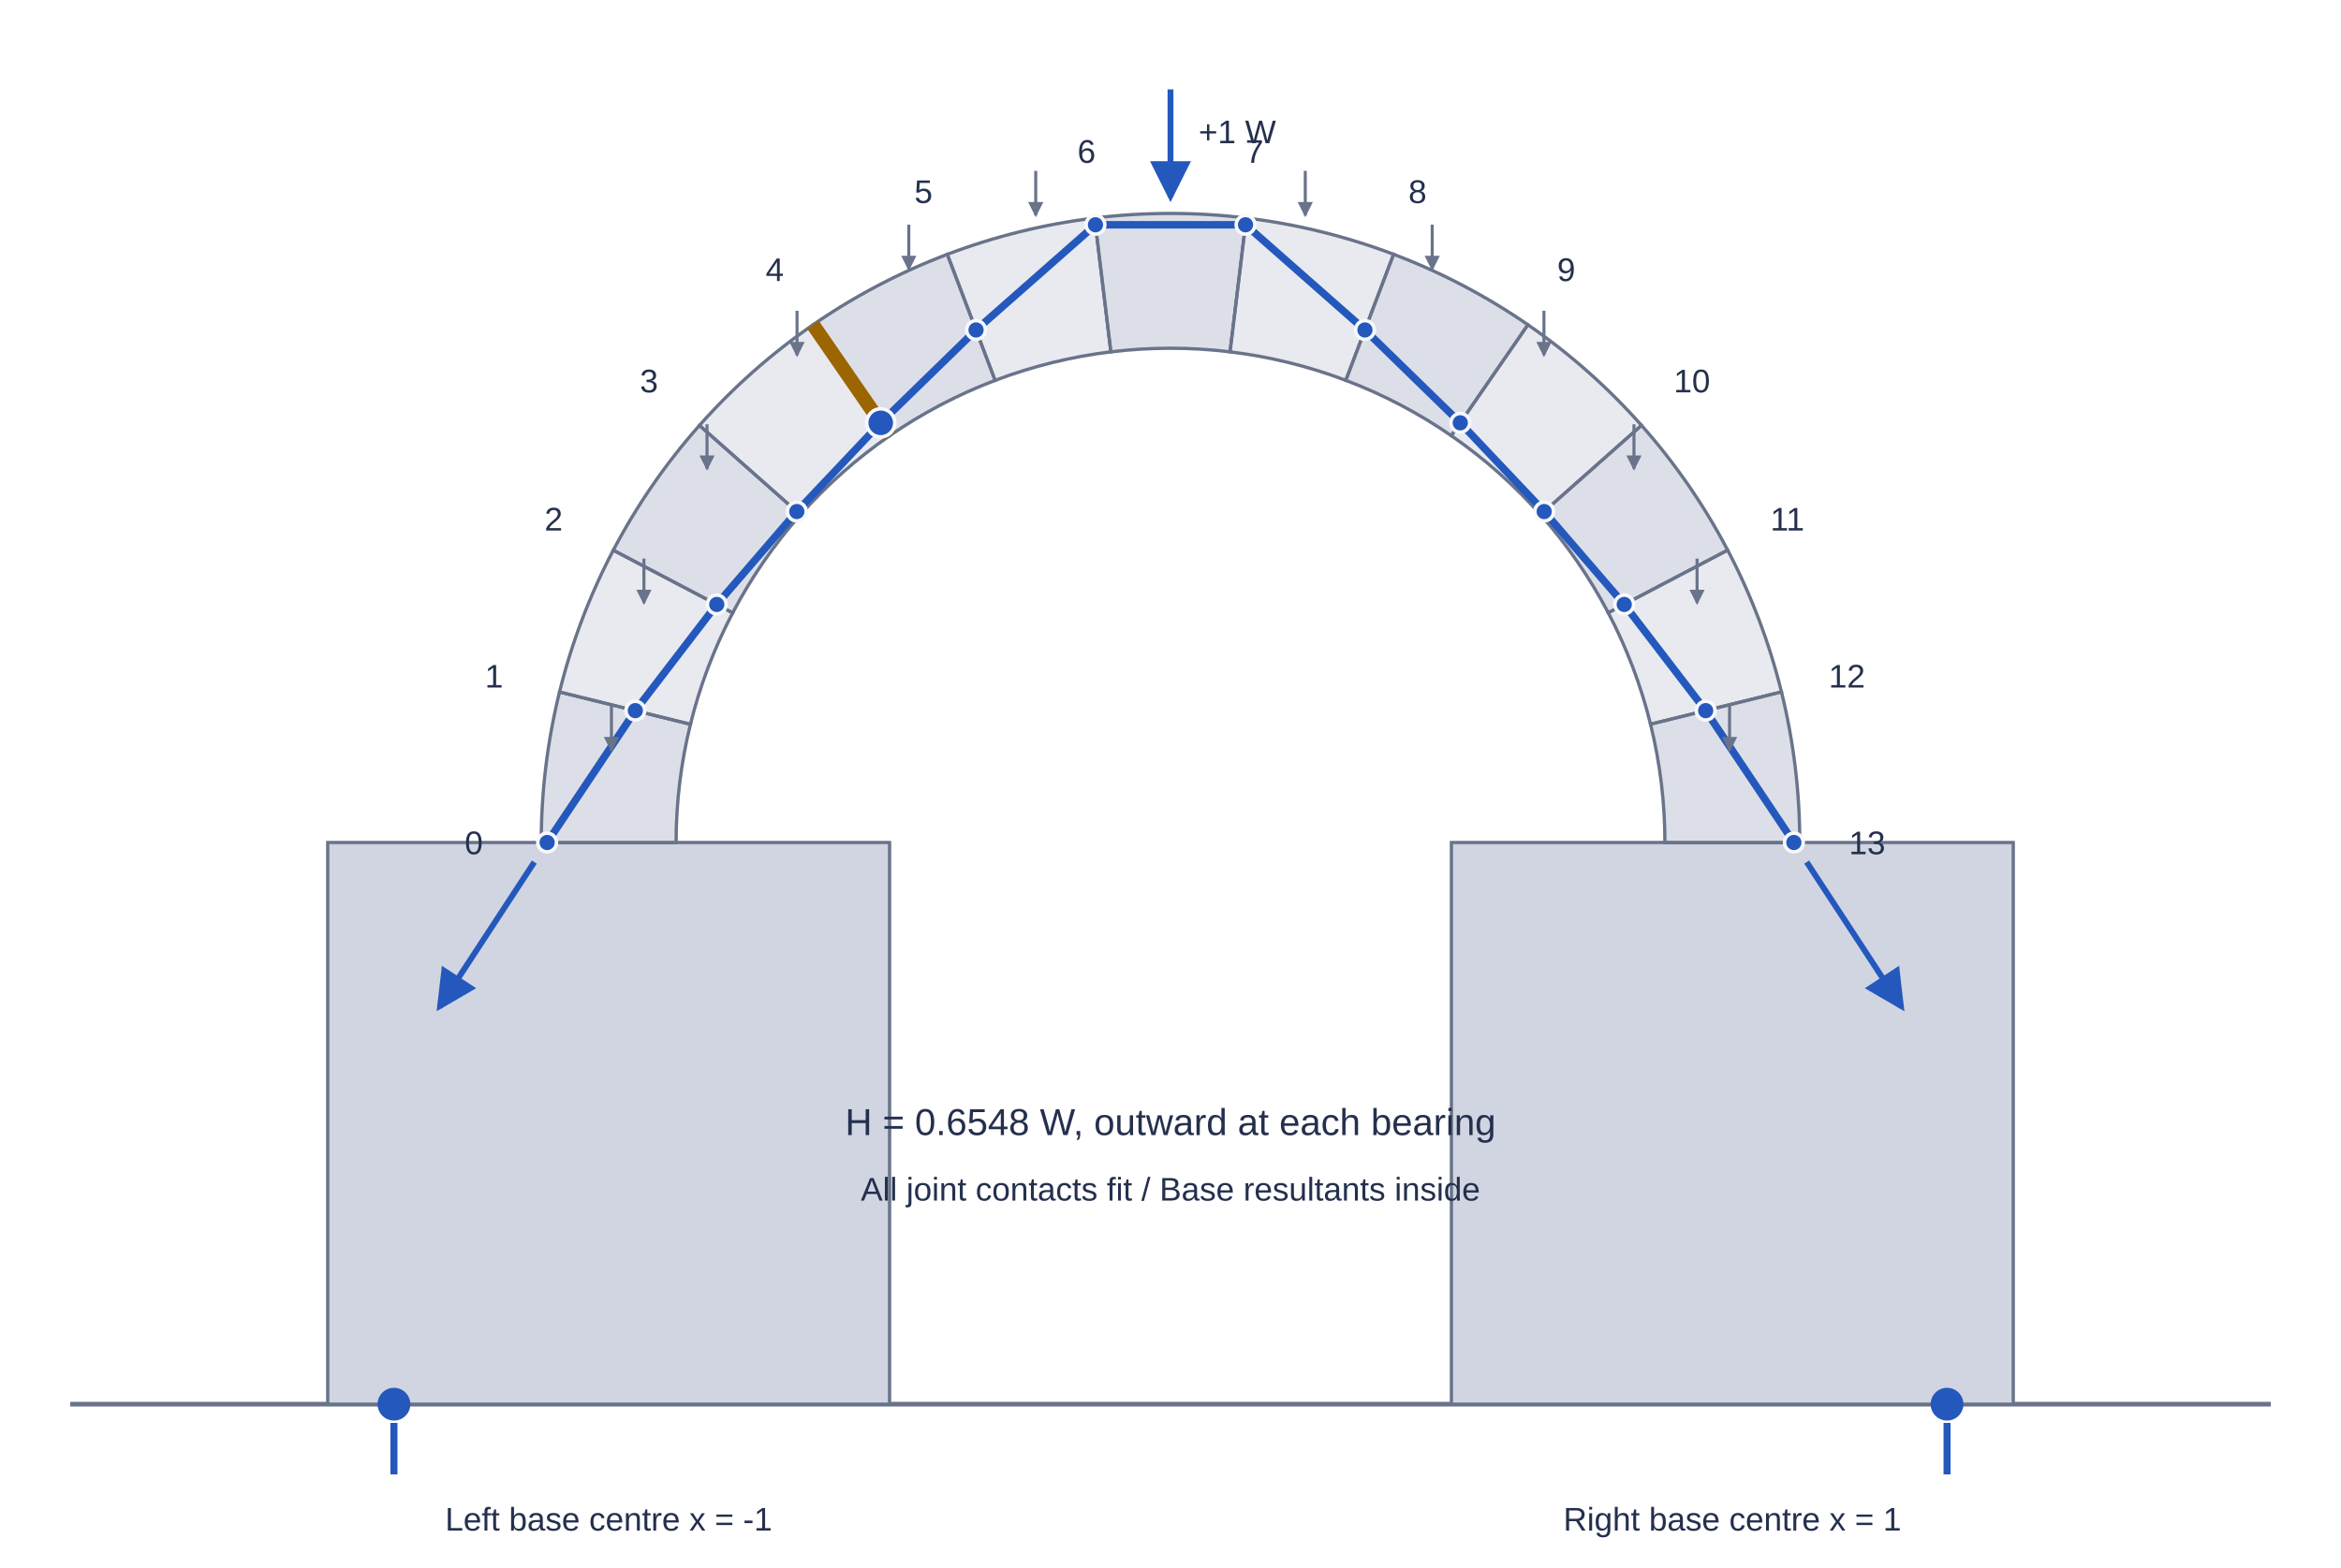
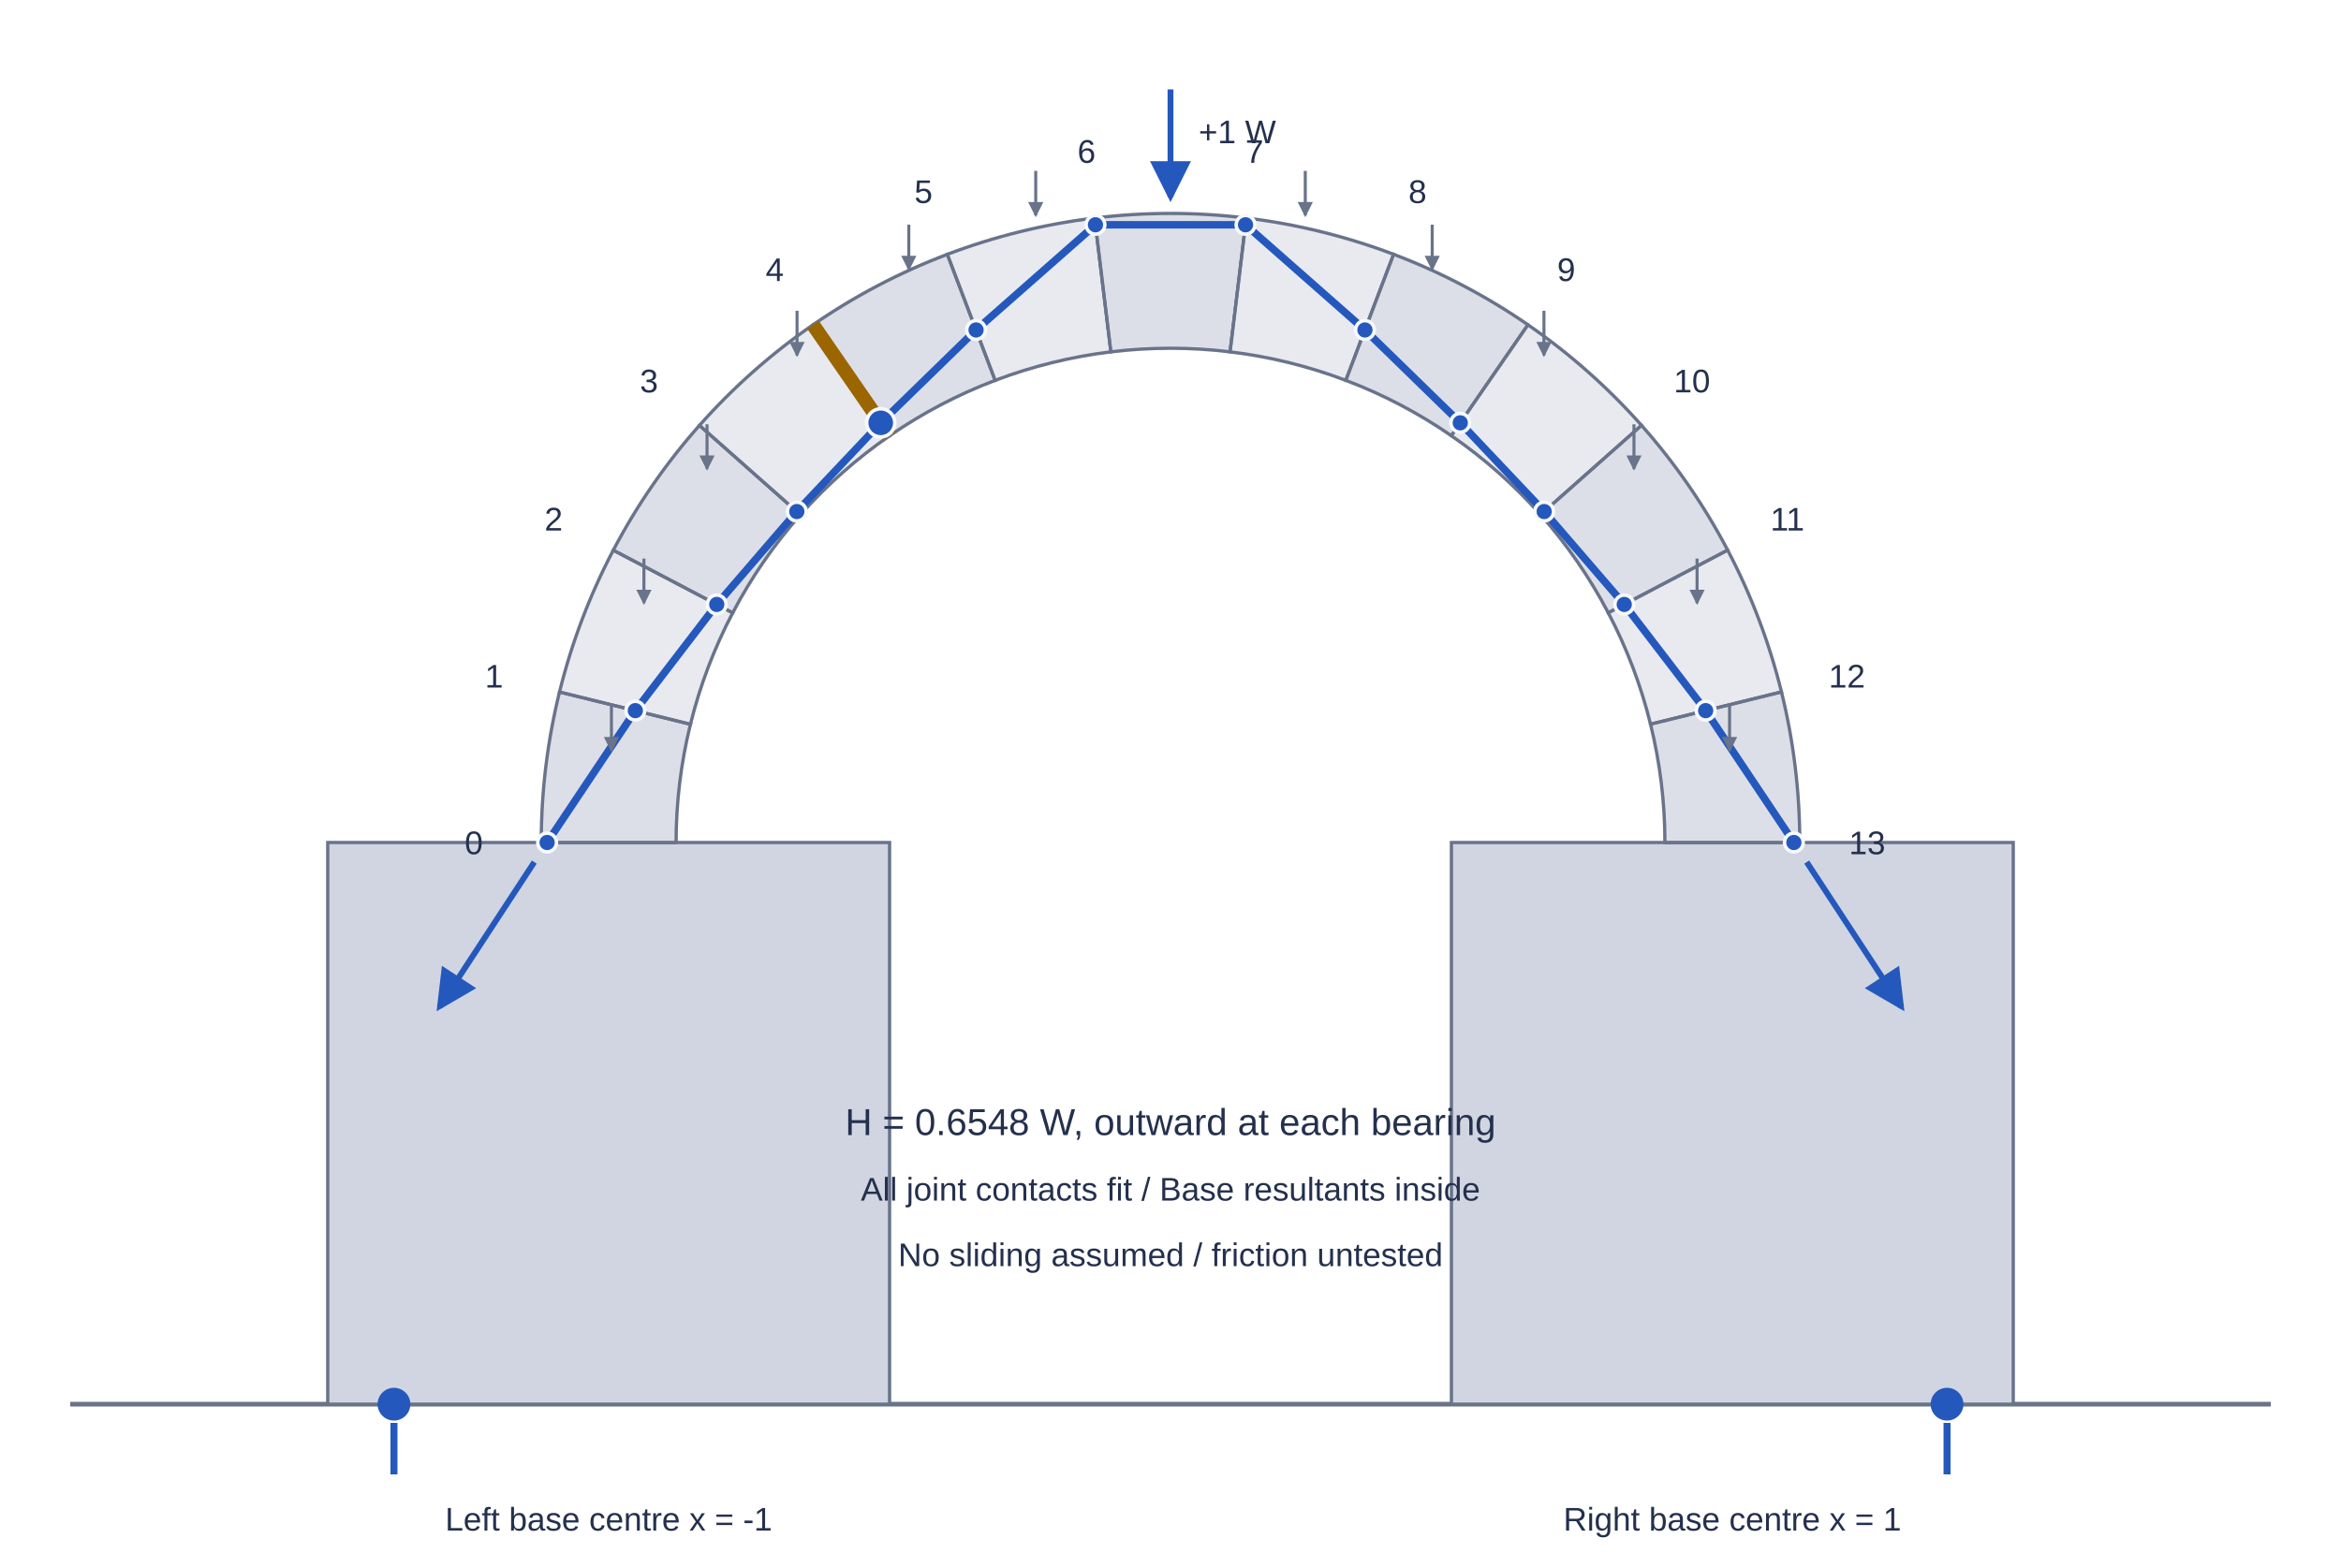
<svg xmlns="http://www.w3.org/2000/svg" viewBox="0 0 1000 670" role="img" aria-labelledby="ar-svg-title ar-svg-desc">
  <style>text{font-family:Arial,sans-serif;fill:#24304d;font-size:16px}.ar-stone{fill:#dddfe8;stroke:#69738a;stroke-width:1.4}.ar-stone:nth-child(even){fill:#e8eaf0}.ar-pier{fill:#d0d5e1;stroke:#69738a;stroke-width:1.4}.ar-joint{stroke:#69738a;stroke-width:1.2}.ar-missed{stroke:#a72c50;stroke-width:4;stroke-dasharray:5 4}.ar-selected{stroke:#9b6500;stroke-width:6}.ar-contact{fill:#2458bd;stroke:#f8f9fc;stroke-width:1.5}.ar-outside{fill:#a72c50}.ar-path{fill:none;stroke:#2458bd;stroke-width:3.2}.ar-highlight{fill:#e6ce85;stroke:#9b6500;stroke-width:3}.ar-hit{stroke:transparent;stroke-width:24;cursor:pointer}.ar-joint-control:focus .ar-hit{stroke:#9b6500;stroke-opacity:.35}.ar-small{font-size:14px}.ar-force{stroke:#2458bd;stroke-width:2.5}.ar-weight{stroke:#69738a;stroke-width:1.3}</style>
  <defs>
    <marker id="ar-arrow" viewBox="0 0 8 8" refX="7" refY="4" markerWidth="7" markerHeight="7" orient="auto-start-reverse">
      <path d="M0 0L8 4L0 8Z" fill="#2458bd" />
    </marker>
    <marker id="ar-grey-arrow" viewBox="0 0 8 8" refX="7" refY="4" markerWidth="5" markerHeight="5" orient="auto">
      <path d="M0 0L8 4L0 8Z" fill="#69738a" />
    </marker>
    <clipPath id="ar-clip">
      <rect x="10" y="15" width="980" height="615" />
    </clipPath>
  </defs>
  <g clip-path="url(#ar-clip)">
    <path d="M30 600H970" stroke="#69738a" stroke-width="2" />
    <polygon class="ar-pier " points="140,600 140,360 231.2,360 288.8,360 380,360 380,600" />
    <polygon class="ar-pier " points="860,600 860,360 768.8,360 711.2,360 620,360 620,600" />
    <g>
      <path class="ar-stone " data-stone="1" d="M231.2,360 A268.8,268.8 0 0 1 239.011,295.672 L294.937,309.457 A211.2,211.2 0 0 0 288.8,360 Z" />
      <path class="ar-stone " data-stone="2" d="M239.011,295.672 A268.8,268.8 0 0 1 261.989,235.082 L312.992,261.85 A211.2,211.2 0 0 0 294.937,309.457 Z" />
      <path class="ar-stone " data-stone="3" d="M261.989,235.082 A268.8,268.8 0 0 1 298.8,181.753 L341.915,219.948 A211.2,211.2 0 0 0 312.992,261.85 Z" />
      <path class="ar-stone " data-stone="4" d="M298.8,181.753 A268.8,268.8 0 0 1 347.304,138.782 L380.025,186.186 A211.2,211.2 0 0 0 341.915,219.948 Z" />
      <path class="ar-stone " data-stone="5" d="M347.304,138.782 A268.8,268.8 0 0 1 404.682,108.668 L425.107,162.525 A211.2,211.2 0 0 0 380.025,186.186 Z" />
      <path class="ar-stone " data-stone="6" d="M404.682,108.668 A268.8,268.8 0 0 1 467.6,93.16 L474.543,150.34 A211.2,211.2 0 0 0 425.107,162.525 Z" />
      <path class="ar-stone " data-stone="7" d="M467.6,93.16 A268.8,268.8 0 0 1 532.4,93.16 L525.457,150.34 A211.2,211.2 0 0 0 474.543,150.34 Z" />
      <path class="ar-stone " data-stone="8" d="M532.4,93.16 A268.8,268.8 0 0 1 595.318,108.668 L574.893,162.525 A211.2,211.2 0 0 0 525.457,150.34 Z" />
      <path class="ar-stone " data-stone="9" d="M595.318,108.668 A268.8,268.8 0 0 1 652.696,138.782 L619.975,186.186 A211.2,211.2 0 0 0 574.893,162.525 Z" />
      <path class="ar-stone " data-stone="10" d="M652.696,138.782 A268.8,268.8 0 0 1 701.2,181.753 L658.085,219.948 A211.2,211.2 0 0 0 619.975,186.186 Z" />
      <path class="ar-stone " data-stone="11" d="M701.2,181.753 A268.8,268.8 0 0 1 738.011,235.082 L687.008,261.85 A211.2,211.2 0 0 0 658.085,219.948 Z" />
      <path class="ar-stone " data-stone="12" d="M738.011,235.082 A268.8,268.8 0 0 1 760.989,295.672 L705.063,309.457 A211.2,211.2 0 0 0 687.008,261.85 Z" />
      <path class="ar-stone " data-stone="13" d="M760.989,295.672 A268.8,268.8 0 0 1 768.8,360 L711.2,360 A211.2,211.2 0 0 0 705.063,309.457 Z" />
    </g>
    <polyline class="ar-path" points="233.714,360 271.393,303.653 306.175,258.273 340.374,218.583 376.218,180.671 416.941,140.99 467.95,96.047 532.05,96.047 583.059,140.99 623.782,180.671 659.626,218.583 693.825,258.273 728.607,303.653 766.286,360" />
    <line class="ar-weight" x1="261.188" y1="301.6" x2="261.188" y2="320.6" marker-end="url(#ar-grey-arrow)" />
    <line class="ar-weight" x1="275.067" y1="238.682" x2="275.067" y2="257.682" marker-end="url(#ar-grey-arrow)" />
    <line class="ar-weight" x1="302.018" y1="181.304" x2="302.018" y2="200.304" marker-end="url(#ar-grey-arrow)" />
    <line class="ar-weight" x1="340.475" y1="132.8" x2="340.475" y2="151.8" marker-end="url(#ar-grey-arrow)" />
    <line class="ar-weight" x1="388.204" y1="95.989" x2="388.204" y2="114.989" marker-end="url(#ar-grey-arrow)" />
    <line class="ar-weight" x1="442.429" y1="73.011" x2="442.429" y2="92.011" marker-end="url(#ar-grey-arrow)" />
    <line class="ar-force" x1="500" y1="38.2" x2="500" y2="84.2" marker-end="url(#ar-arrow)" />
    <text x="512" y="61.2" class="ar-small">+1 W</text>
    <line class="ar-weight" x1="557.571" y1="73.011" x2="557.571" y2="92.011" marker-end="url(#ar-grey-arrow)" />
    <line class="ar-weight" x1="611.796" y1="95.989" x2="611.796" y2="114.989" marker-end="url(#ar-grey-arrow)" />
    <line class="ar-weight" x1="659.525" y1="132.8" x2="659.525" y2="151.8" marker-end="url(#ar-grey-arrow)" />
    <line class="ar-weight" x1="697.982" y1="181.304" x2="697.982" y2="200.304" marker-end="url(#ar-grey-arrow)" />
    <line class="ar-weight" x1="724.933" y1="238.682" x2="724.933" y2="257.682" marker-end="url(#ar-grey-arrow)" />
    <line class="ar-weight" x1="738.812" y1="301.6" x2="738.812" y2="320.6" marker-end="url(#ar-grey-arrow)" />
    <g class="ar-joint-control">
      <line class="ar-joint  " x1="288.8" y1="360" x2="231.2" y2="360" />
      <line class="ar-hit" x1="288.8" y1="360" x2="231.2" y2="360" />
      <circle class="ar-contact " cx="233.714" cy="360" r="4" />
      <text class="ar-joint-label ar-small" x="202.4" y="365" text-anchor="middle">0</text>
    </g>
    <g class="ar-joint-control">
      <line class="ar-joint  " x1="294.937" y1="309.457" x2="239.011" y2="295.672" />
      <line class="ar-hit" x1="294.937" y1="309.457" x2="239.011" y2="295.672" />
      <circle class="ar-contact " cx="271.393" cy="303.653" r="4" />
      <text class="ar-joint-label ar-small" x="211.048" y="293.78" text-anchor="middle">1</text>
    </g>
    <g class="ar-joint-control">
      <line class="ar-joint  " x1="312.992" y1="261.85" x2="261.989" y2="235.082" />
      <line class="ar-hit" x1="312.992" y1="261.85" x2="261.989" y2="235.082" />
      <circle class="ar-contact " cx="306.175" cy="258.273" r="4" />
      <text class="ar-joint-label ar-small" x="236.488" y="226.698" text-anchor="middle">2</text>
    </g>
    <g class="ar-joint-control">
      <line class="ar-joint  " x1="341.915" y1="219.948" x2="298.8" y2="181.753" />
      <line class="ar-hit" x1="341.915" y1="219.948" x2="298.8" y2="181.753" />
      <circle class="ar-contact " cx="340.374" cy="218.583" r="4" />
      <text class="ar-joint-label ar-small" x="277.243" y="167.655" text-anchor="middle">3</text>
    </g>
    <g class="ar-joint-control">
      <line class="ar-joint  ar-selected" x1="380.025" y1="186.186" x2="347.304" y2="138.782" />
      <line class="ar-hit" x1="380.025" y1="186.186" x2="347.304" y2="138.782" />
      <circle class="ar-contact " cx="376.218" cy="180.671" r="6" />
      <text class="ar-joint-label ar-small" x="330.944" y="120.08" text-anchor="middle">4</text>
    </g>
    <g class="ar-joint-control">
      <line class="ar-joint  " x1="425.107" y1="162.525" x2="404.682" y2="108.668" />
      <line class="ar-hit" x1="425.107" y1="162.525" x2="404.682" y2="108.668" />
      <circle class="ar-contact " cx="416.941" cy="140.99" r="4" />
      <text class="ar-joint-label ar-small" x="394.47" y="86.739" text-anchor="middle">5</text>
    </g>
    <g class="ar-joint-control">
      <line class="ar-joint  " x1="474.543" y1="150.34" x2="467.6" y2="93.16" />
      <line class="ar-hit" x1="474.543" y1="150.34" x2="467.6" y2="93.16" />
      <circle class="ar-contact " cx="467.95" cy="96.047" r="4" />
      <text class="ar-joint-label ar-small" x="464.128" y="69.57" text-anchor="middle">6</text>
    </g>
    <g class="ar-joint-control">
      <line class="ar-joint  " x1="525.457" y1="150.34" x2="532.4" y2="93.16" />
      <line class="ar-hit" x1="525.457" y1="150.34" x2="532.4" y2="93.16" />
      <circle class="ar-contact " cx="532.05" cy="96.047" r="4" />
      <text class="ar-joint-label ar-small" x="535.872" y="69.57" text-anchor="middle">7</text>
    </g>
    <g class="ar-joint-control">
      <line class="ar-joint  " x1="574.893" y1="162.525" x2="595.318" y2="108.668" />
      <line class="ar-hit" x1="574.893" y1="162.525" x2="595.318" y2="108.668" />
      <circle class="ar-contact " cx="583.059" cy="140.99" r="4" />
      <text class="ar-joint-label ar-small" x="605.53" y="86.739" text-anchor="middle">8</text>
    </g>
    <g class="ar-joint-control">
      <line class="ar-joint  " x1="619.975" y1="186.186" x2="652.696" y2="138.782" />
      <line class="ar-hit" x1="619.975" y1="186.186" x2="652.696" y2="138.782" />
      <circle class="ar-contact " cx="623.782" cy="180.671" r="4" />
      <text class="ar-joint-label ar-small" x="669.056" y="120.08" text-anchor="middle">9</text>
    </g>
    <g class="ar-joint-control">
      <line class="ar-joint  " x1="658.085" y1="219.948" x2="701.2" y2="181.753" />
      <line class="ar-hit" x1="658.085" y1="219.948" x2="701.2" y2="181.753" />
      <circle class="ar-contact " cx="659.626" cy="218.583" r="4" />
      <text class="ar-joint-label ar-small" x="722.757" y="167.655" text-anchor="middle">10</text>
    </g>
    <g class="ar-joint-control">
      <line class="ar-joint  " x1="687.008" y1="261.85" x2="738.011" y2="235.082" />
      <line class="ar-hit" x1="687.008" y1="261.85" x2="738.011" y2="235.082" />
      <circle class="ar-contact " cx="693.825" cy="258.273" r="4" />
      <text class="ar-joint-label ar-small" x="763.512" y="226.698" text-anchor="middle">11</text>
    </g>
    <g class="ar-joint-control">
      <line class="ar-joint  " x1="705.063" y1="309.457" x2="760.989" y2="295.672" />
      <line class="ar-hit" x1="705.063" y1="309.457" x2="760.989" y2="295.672" />
      <circle class="ar-contact " cx="728.607" cy="303.653" r="4" />
      <text class="ar-joint-label ar-small" x="788.952" y="293.78" text-anchor="middle">12</text>
    </g>
    <g class="ar-joint-control">
      <line class="ar-joint  " x1="711.2" y1="360" x2="768.8" y2="360" />
      <line class="ar-hit" x1="711.2" y1="360" x2="768.8" y2="360" />
      <circle class="ar-contact " cx="766.286" cy="360" r="4" />
      <text class="ar-joint-label ar-small" x="797.6" y="365" text-anchor="middle">13</text>
    </g>
    <line class="ar-force" x1="228.236" y1="368.366" x2="187.7" y2="430.276" marker-end="url(#ar-arrow)" />
    <line class="ar-force" x1="771.764" y1="368.366" x2="812.3" y2="430.276" marker-end="url(#ar-arrow)" />
    <circle cx="168.285" cy="600" r="7" fill="#2458bd" />
    <path d="M168.285,630v-22" stroke="#2458bd" stroke-width="3" />
    <circle cx="831.715" cy="600" r="7" fill="#2458bd" />
    <path d="M831.715,630v-22" stroke="#2458bd" stroke-width="3" />
  </g>
  <text x="500" y="485" text-anchor="middle">H = 0.6548 W, outward at each bearing</text>
  <text x="500" y="513" text-anchor="middle" class="ar-small">All joint contacts fit / Base resultants inside</text>
+   <text x="500" y="541" text-anchor="middle" class="ar-small">No sliding assumed / friction untested</text>
  <text x="260" y="654" text-anchor="middle" class="ar-small">Left base centre x = -1</text>
  <text x="740" y="654" text-anchor="middle" class="ar-small">Right base centre x = 1</text>
</svg>
